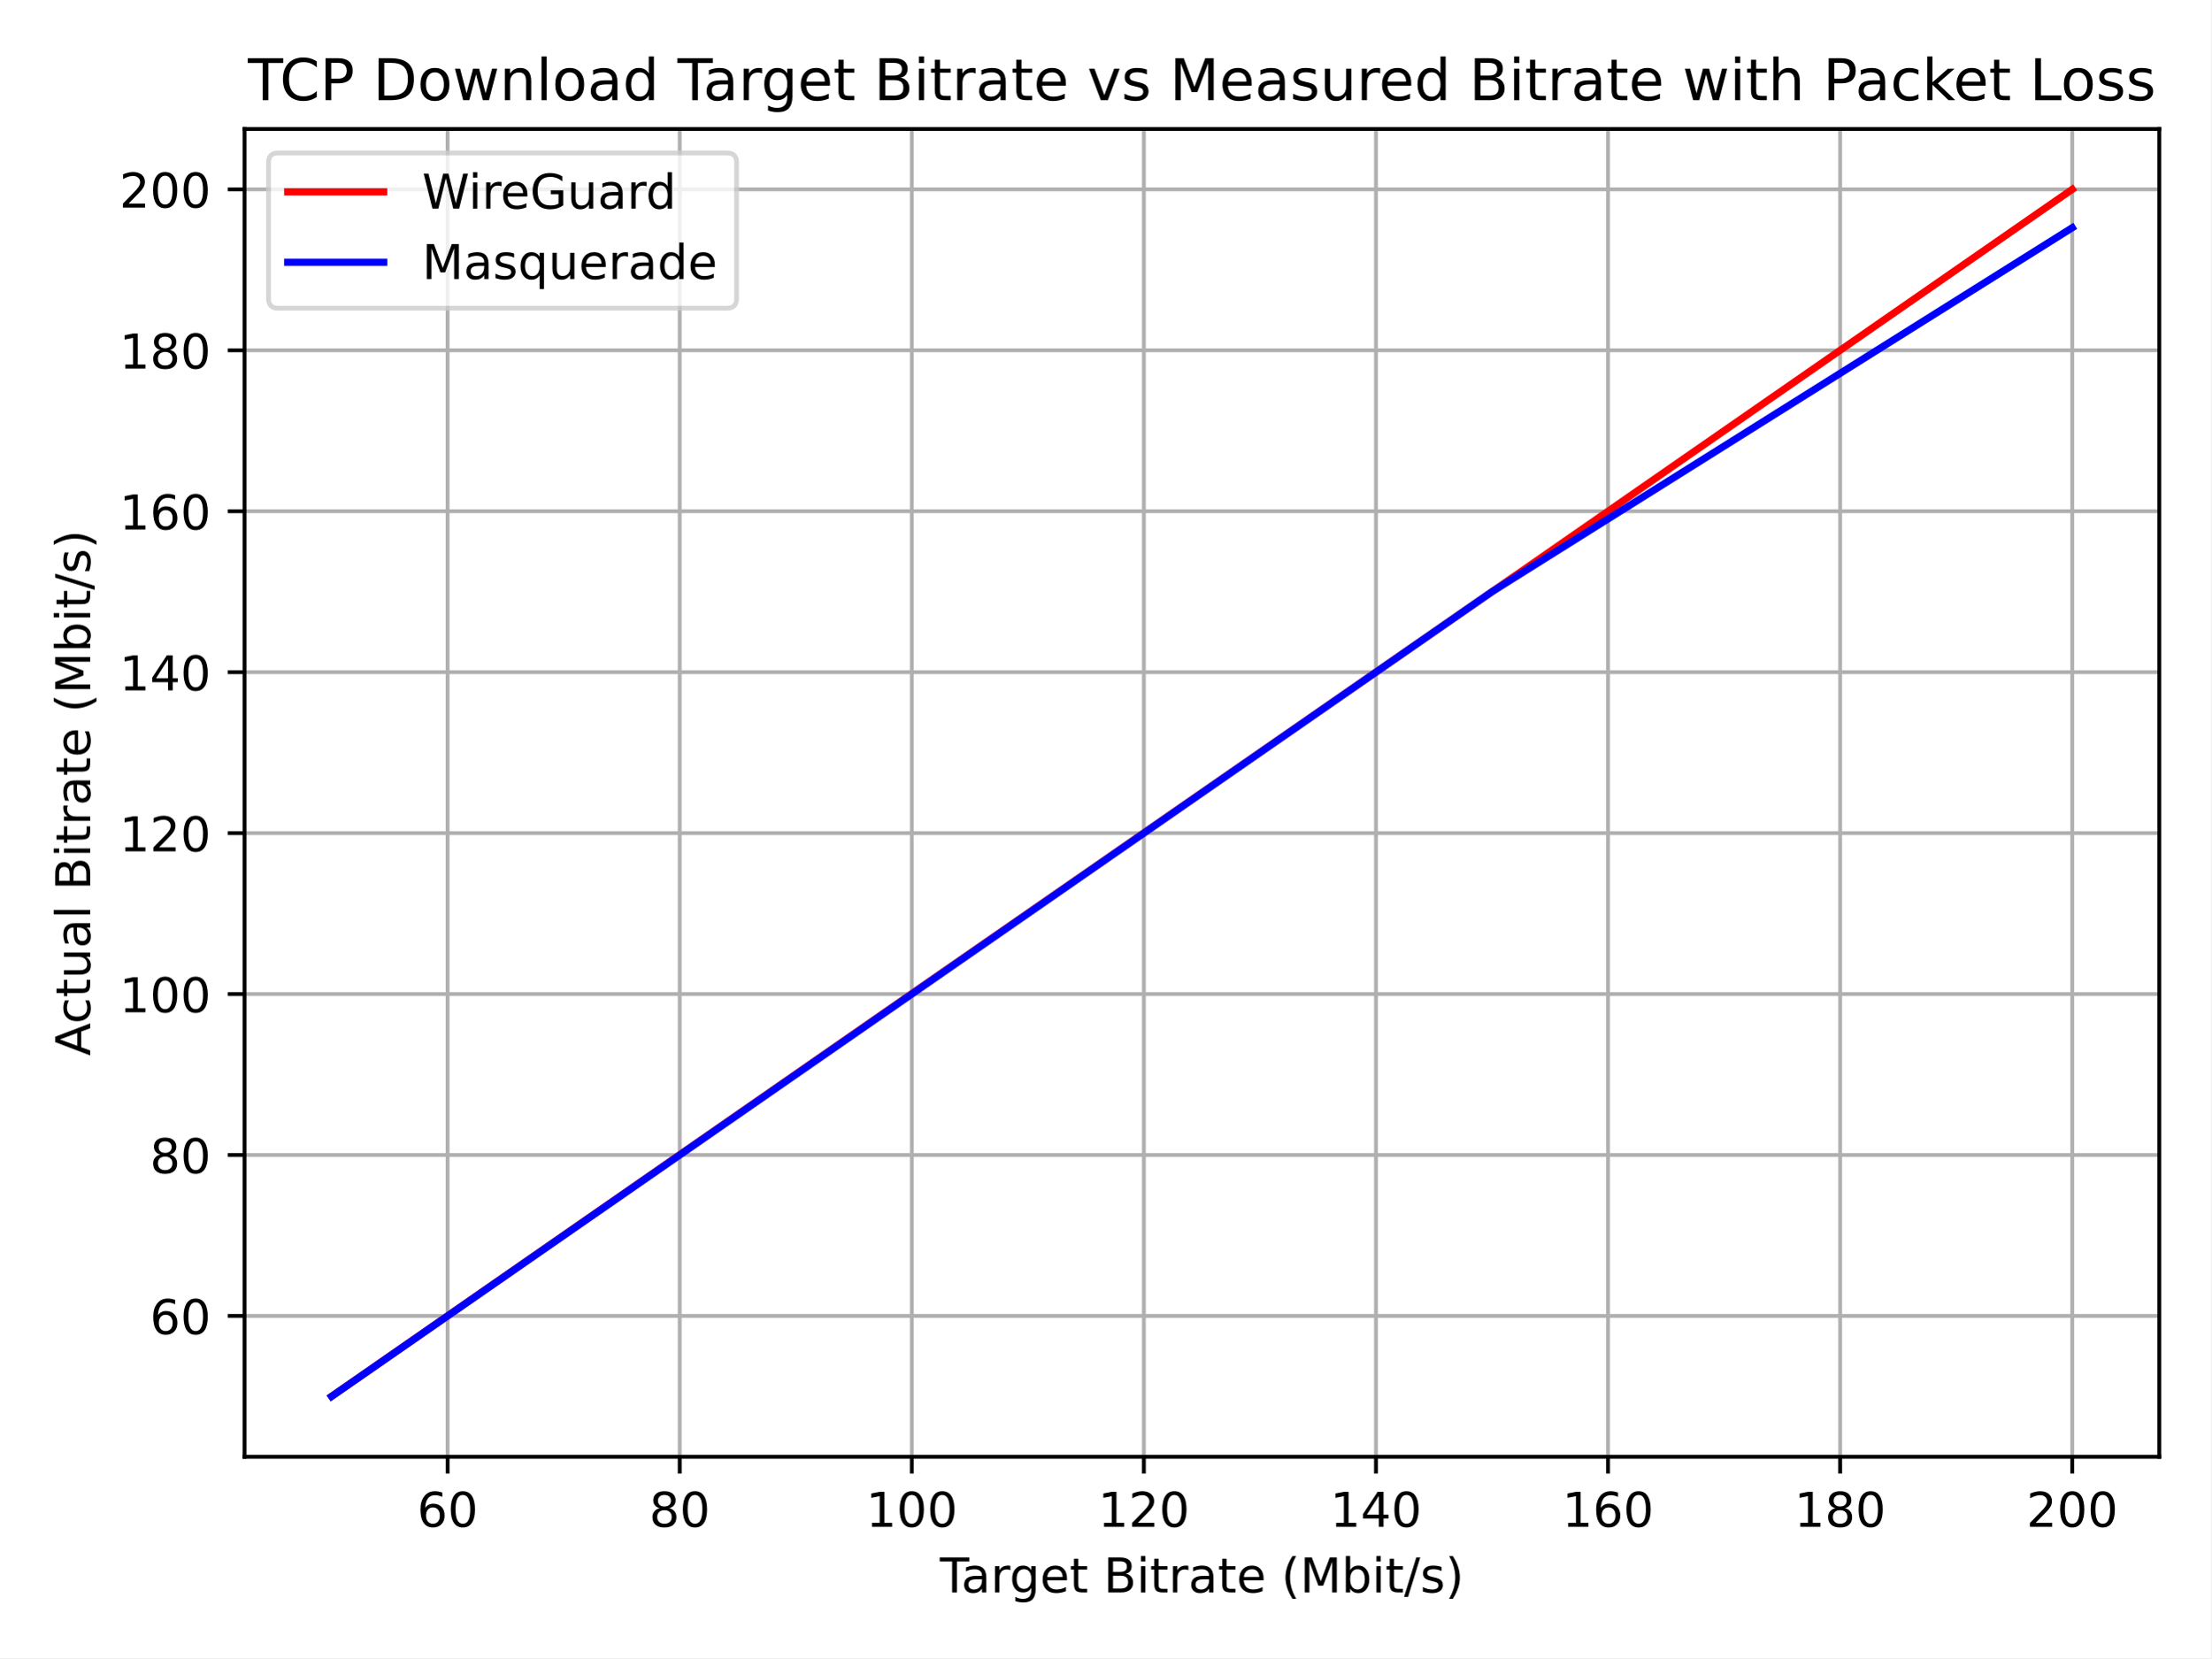
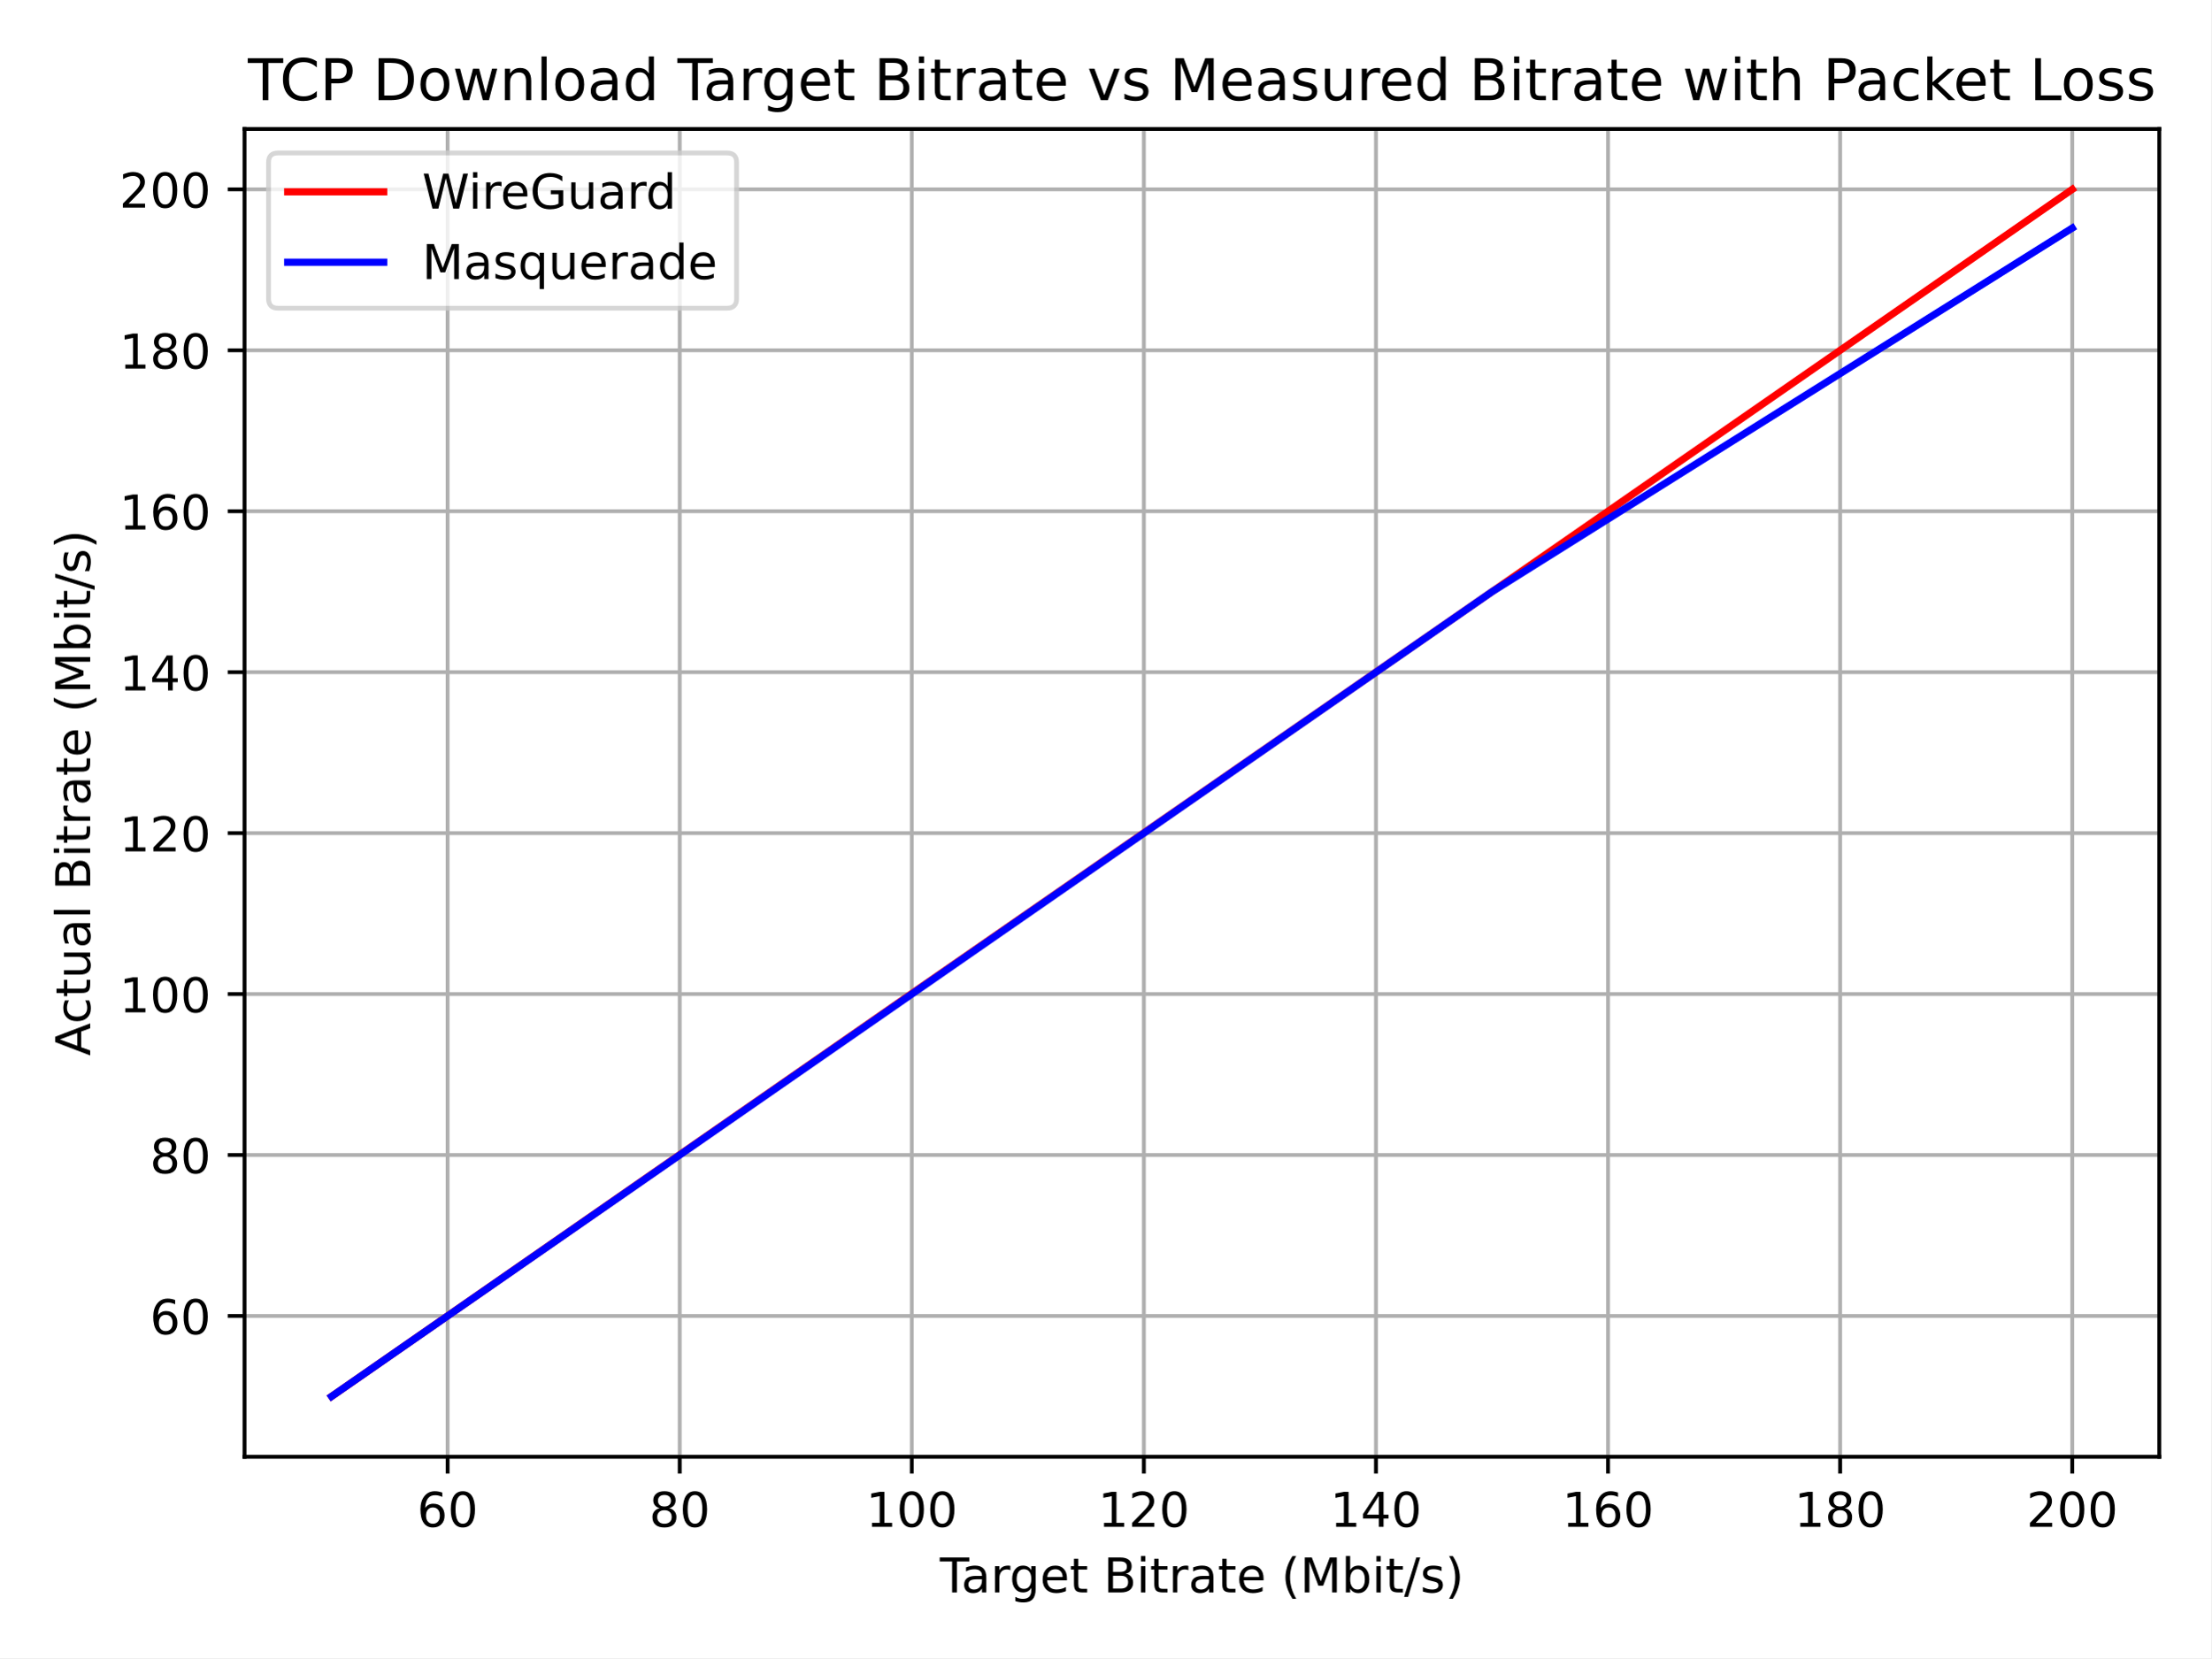
<svg xmlns="http://www.w3.org/2000/svg" xmlns:xlink="http://www.w3.org/1999/xlink" width="460.8pt" height="345.6pt" viewBox="0 0 460.8 345.6" version="1.1">
  <defs>
    <style type="text/css">*{stroke-linejoin: round; stroke-linecap: butt}</style>
  </defs>
  <g id="figure_1">
    <g id="patch_1">
      <path d="M 0 345.6  L 460.8 345.6  L 460.8 0  L 0 0  z " style="fill: #ffffff" />
    </g>
    <g id="axes_1">
      <g id="patch_2">
        <path d="M 50.96 303.64  L 450 303.64  L 450 26.88  L 50.96 26.88  z " style="fill: #ffffff" />
      </g>
      <g id="matplotlib.axis_1">
        <g id="xtick_1">
          <g id="line2d_1">
-             <path d="M 93.282 303.64  L 93.282 26.88  " clip-path="url(#pd58bb2b1e9)" style="fill: none; stroke: #b0b0b0; stroke-width: 0.8; stroke-linecap: square" />
+             <path d="M 93.282 303.64  L 93.282 26.88  " clip-path="url(#p4c75a18410)" style="fill: none; stroke: #b0b0b0; stroke-width: 0.8; stroke-linecap: square" />
          </g>
          <g id="line2d_2">
            <defs>
-               <path id="m27cbe52cb6" d="M 0 0  L 0 3.5  " style="stroke: #000000; stroke-width: 0.8" />
+               <path id="m1ec8de87c3" d="M 0 0  L 0 3.5  " style="stroke: #000000; stroke-width: 0.8" />
            </defs>
            <g>
-               <use xlink:href="#m27cbe52cb6" x="93.282" y="303.64" style="stroke: #000000; stroke-width: 0.8" />
+               <use xlink:href="#m1ec8de87c3" x="93.282" y="303.64" style="stroke: #000000; stroke-width: 0.8" />
            </g>
          </g>
          <g id="text_1">
            <g transform="translate(86.91992 318.2384) scale(0.1 -0.1)">
              <defs>
                <path id="DejaVuSans-36" d="M 2113 2584  Q 1688 2584 1439 2293  Q 1191 2003 1191 1497  Q 1191 994 1439 701  Q 1688 409 2113 409  Q 2538 409 2786 701  Q 3034 994 3034 1497  Q 3034 2003 2786 2293  Q 2538 2584 2113 2584  z M 3366 4563  L 3366 3988  Q 3128 4100 2886 4159  Q 2644 4219 2406 4219  Q 1781 4219 1451 3797  Q 1122 3375 1075 2522  Q 1259 2794 1537 2939  Q 1816 3084 2150 3084  Q 2853 3084 3261 2657  Q 3669 2231 3669 1497  Q 3669 778 3244 343  Q 2819 -91 2113 -91  Q 1303 -91 875 529  Q 447 1150 447 2328  Q 447 3434 972 4092  Q 1497 4750 2381 4750  Q 2619 4750 2861 4703  Q 3103 4656 3366 4563  z " transform="scale(0.015625)" />
                <path id="DejaVuSans-30" d="M 2034 4250  Q 1547 4250 1301 3770  Q 1056 3291 1056 2328  Q 1056 1369 1301 889  Q 1547 409 2034 409  Q 2525 409 2770 889  Q 3016 1369 3016 2328  Q 3016 3291 2770 3770  Q 2525 4250 2034 4250  z M 2034 4750  Q 2819 4750 3233 4129  Q 3647 3509 3647 2328  Q 3647 1150 3233 529  Q 2819 -91 2034 -91  Q 1250 -91 836 529  Q 422 1150 422 2328  Q 422 3509 836 4129  Q 1250 4750 2034 4750  z " transform="scale(0.015625)" />
              </defs>
              <use xlink:href="#DejaVuSans-36" />
              <use xlink:href="#DejaVuSans-30" x="63.623" />
            </g>
          </g>
        </g>
        <g id="xtick_2">
          <g id="line2d_3">
-             <path d="M 141.651 303.64  L 141.651 26.88  " clip-path="url(#pd58bb2b1e9)" style="fill: none; stroke: #b0b0b0; stroke-width: 0.8; stroke-linecap: square" />
+             <path d="M 141.651 303.64  L 141.651 26.88  " clip-path="url(#p4c75a18410)" style="fill: none; stroke: #b0b0b0; stroke-width: 0.8; stroke-linecap: square" />
          </g>
          <g id="line2d_4">
            <g>
-               <use xlink:href="#m27cbe52cb6" x="141.651" y="303.64" style="stroke: #000000; stroke-width: 0.8" />
+               <use xlink:href="#m1ec8de87c3" x="141.651" y="303.64" style="stroke: #000000; stroke-width: 0.8" />
            </g>
          </g>
          <g id="text_2">
            <g transform="translate(135.2884 318.2384) scale(0.1 -0.1)">
              <defs>
                <path id="DejaVuSans-38" d="M 2034 2216  Q 1584 2216 1326 1975  Q 1069 1734 1069 1313  Q 1069 891 1326 650  Q 1584 409 2034 409  Q 2484 409 2743 651  Q 3003 894 3003 1313  Q 3003 1734 2745 1975  Q 2488 2216 2034 2216  z M 1403 2484  Q 997 2584 770 2862  Q 544 3141 544 3541  Q 544 4100 942 4425  Q 1341 4750 2034 4750  Q 2731 4750 3128 4425  Q 3525 4100 3525 3541  Q 3525 3141 3298 2862  Q 3072 2584 2669 2484  Q 3125 2378 3379 2068  Q 3634 1759 3634 1313  Q 3634 634 3220 271  Q 2806 -91 2034 -91  Q 1263 -91 848 271  Q 434 634 434 1313  Q 434 1759 690 2068  Q 947 2378 1403 2484  z M 1172 3481  Q 1172 3119 1398 2916  Q 1625 2713 2034 2713  Q 2441 2713 2670 2916  Q 2900 3119 2900 3481  Q 2900 3844 2670 4047  Q 2441 4250 2034 4250  Q 1625 4250 1398 4047  Q 1172 3844 1172 3481  z " transform="scale(0.015625)" />
              </defs>
              <use xlink:href="#DejaVuSans-38" />
              <use xlink:href="#DejaVuSans-30" x="63.623" />
            </g>
          </g>
        </g>
        <g id="xtick_3">
          <g id="line2d_5">
-             <path d="M 190.019 303.64  L 190.019 26.88  " clip-path="url(#pd58bb2b1e9)" style="fill: none; stroke: #b0b0b0; stroke-width: 0.8; stroke-linecap: square" />
+             <path d="M 190.019 303.64  L 190.019 26.88  " clip-path="url(#p4c75a18410)" style="fill: none; stroke: #b0b0b0; stroke-width: 0.8; stroke-linecap: square" />
          </g>
          <g id="line2d_6">
            <g>
-               <use xlink:href="#m27cbe52cb6" x="190.019" y="303.64" style="stroke: #000000; stroke-width: 0.8" />
+               <use xlink:href="#m1ec8de87c3" x="190.019" y="303.64" style="stroke: #000000; stroke-width: 0.8" />
            </g>
          </g>
          <g id="text_3">
            <g transform="translate(180.4756 318.2384) scale(0.1 -0.1)">
              <defs>
                <path id="DejaVuSans-31" d="M 794 531  L 1825 531  L 1825 4091  L 703 3866  L 703 4441  L 1819 4666  L 2450 4666  L 2450 531  L 3481 531  L 3481 0  L 794 0  L 794 531  z " transform="scale(0.015625)" />
              </defs>
              <use xlink:href="#DejaVuSans-31" />
              <use xlink:href="#DejaVuSans-30" x="63.623" />
              <use xlink:href="#DejaVuSans-30" x="127.246" />
            </g>
          </g>
        </g>
        <g id="xtick_4">
          <g id="line2d_7">
-             <path d="M 238.388 303.64  L 238.388 26.88  " clip-path="url(#pd58bb2b1e9)" style="fill: none; stroke: #b0b0b0; stroke-width: 0.8; stroke-linecap: square" />
+             <path d="M 238.388 303.64  L 238.388 26.88  " clip-path="url(#p4c75a18410)" style="fill: none; stroke: #b0b0b0; stroke-width: 0.8; stroke-linecap: square" />
          </g>
          <g id="line2d_8">
            <g>
-               <use xlink:href="#m27cbe52cb6" x="238.388" y="303.64" style="stroke: #000000; stroke-width: 0.8" />
+               <use xlink:href="#m1ec8de87c3" x="238.388" y="303.64" style="stroke: #000000; stroke-width: 0.8" />
            </g>
          </g>
          <g id="text_4">
            <g transform="translate(228.8441 318.2384) scale(0.1 -0.1)">
              <defs>
                <path id="DejaVuSans-32" d="M 1228 531  L 3431 531  L 3431 0  L 469 0  L 469 531  Q 828 903 1448 1529  Q 2069 2156 2228 2338  Q 2531 2678 2651 2914  Q 2772 3150 2772 3378  Q 2772 3750 2511 3984  Q 2250 4219 1831 4219  Q 1534 4219 1204 4116  Q 875 4013 500 3803  L 500 4441  Q 881 4594 1212 4672  Q 1544 4750 1819 4750  Q 2544 4750 2975 4387  Q 3406 4025 3406 3419  Q 3406 3131 3298 2873  Q 3191 2616 2906 2266  Q 2828 2175 2409 1742  Q 1991 1309 1228 531  z " transform="scale(0.015625)" />
              </defs>
              <use xlink:href="#DejaVuSans-31" />
              <use xlink:href="#DejaVuSans-32" x="63.623" />
              <use xlink:href="#DejaVuSans-30" x="127.246" />
            </g>
          </g>
        </g>
        <g id="xtick_5">
          <g id="line2d_9">
-             <path d="M 286.756 303.64  L 286.756 26.88  " clip-path="url(#pd58bb2b1e9)" style="fill: none; stroke: #b0b0b0; stroke-width: 0.8; stroke-linecap: square" />
+             <path d="M 286.756 303.64  L 286.756 26.88  " clip-path="url(#p4c75a18410)" style="fill: none; stroke: #b0b0b0; stroke-width: 0.8; stroke-linecap: square" />
          </g>
          <g id="line2d_10">
            <g>
-               <use xlink:href="#m27cbe52cb6" x="286.756" y="303.64" style="stroke: #000000; stroke-width: 0.8" />
+               <use xlink:href="#m1ec8de87c3" x="286.756" y="303.64" style="stroke: #000000; stroke-width: 0.8" />
            </g>
          </g>
          <g id="text_5">
            <g transform="translate(277.2126 318.2384) scale(0.1 -0.1)">
              <defs>
                <path id="DejaVuSans-34" d="M 2419 4116  L 825 1625  L 2419 1625  L 2419 4116  z M 2253 4666  L 3047 4666  L 3047 1625  L 3713 1625  L 3713 1100  L 3047 1100  L 3047 0  L 2419 0  L 2419 1100  L 313 1100  L 313 1709  L 2253 4666  z " transform="scale(0.015625)" />
              </defs>
              <use xlink:href="#DejaVuSans-31" />
              <use xlink:href="#DejaVuSans-34" x="63.623" />
              <use xlink:href="#DejaVuSans-30" x="127.246" />
            </g>
          </g>
        </g>
        <g id="xtick_6">
          <g id="line2d_11">
-             <path d="M 335.125 303.64  L 335.125 26.88  " clip-path="url(#pd58bb2b1e9)" style="fill: none; stroke: #b0b0b0; stroke-width: 0.8; stroke-linecap: square" />
+             <path d="M 335.125 303.64  L 335.125 26.88  " clip-path="url(#p4c75a18410)" style="fill: none; stroke: #b0b0b0; stroke-width: 0.8; stroke-linecap: square" />
          </g>
          <g id="line2d_12">
            <g>
-               <use xlink:href="#m27cbe52cb6" x="335.125" y="303.64" style="stroke: #000000; stroke-width: 0.8" />
+               <use xlink:href="#m1ec8de87c3" x="335.125" y="303.64" style="stroke: #000000; stroke-width: 0.8" />
            </g>
          </g>
          <g id="text_6">
            <g transform="translate(325.5811 318.2384) scale(0.1 -0.1)">
              <use xlink:href="#DejaVuSans-31" />
              <use xlink:href="#DejaVuSans-36" x="63.623" />
              <use xlink:href="#DejaVuSans-30" x="127.246" />
            </g>
          </g>
        </g>
        <g id="xtick_7">
          <g id="line2d_13">
-             <path d="M 383.493 303.64  L 383.493 26.88  " clip-path="url(#pd58bb2b1e9)" style="fill: none; stroke: #b0b0b0; stroke-width: 0.8; stroke-linecap: square" />
+             <path d="M 383.493 303.64  L 383.493 26.88  " clip-path="url(#p4c75a18410)" style="fill: none; stroke: #b0b0b0; stroke-width: 0.8; stroke-linecap: square" />
          </g>
          <g id="line2d_14">
            <g>
-               <use xlink:href="#m27cbe52cb6" x="383.493" y="303.64" style="stroke: #000000; stroke-width: 0.8" />
+               <use xlink:href="#m1ec8de87c3" x="383.493" y="303.64" style="stroke: #000000; stroke-width: 0.8" />
            </g>
          </g>
          <g id="text_7">
            <g transform="translate(373.9496 318.2384) scale(0.1 -0.1)">
              <use xlink:href="#DejaVuSans-31" />
              <use xlink:href="#DejaVuSans-38" x="63.623" />
              <use xlink:href="#DejaVuSans-30" x="127.246" />
            </g>
          </g>
        </g>
        <g id="xtick_8">
          <g id="line2d_15">
-             <path d="M 431.862 303.64  L 431.862 26.88  " clip-path="url(#pd58bb2b1e9)" style="fill: none; stroke: #b0b0b0; stroke-width: 0.8; stroke-linecap: square" />
+             <path d="M 431.862 303.64  L 431.862 26.88  " clip-path="url(#p4c75a18410)" style="fill: none; stroke: #b0b0b0; stroke-width: 0.8; stroke-linecap: square" />
          </g>
          <g id="line2d_16">
            <g>
-               <use xlink:href="#m27cbe52cb6" x="431.862" y="303.64" style="stroke: #000000; stroke-width: 0.8" />
+               <use xlink:href="#m1ec8de87c3" x="431.862" y="303.64" style="stroke: #000000; stroke-width: 0.8" />
            </g>
          </g>
          <g id="text_8">
            <g transform="translate(422.3181 318.2384) scale(0.1 -0.1)">
              <use xlink:href="#DejaVuSans-32" />
              <use xlink:href="#DejaVuSans-30" x="63.623" />
              <use xlink:href="#DejaVuSans-30" x="127.246" />
            </g>
          </g>
        </g>
        <g id="text_9">
          <g transform="translate(195.8659 331.9166) scale(0.1 -0.1)">
            <defs>
              <path id="DejaVuSans-54" d="M -19 4666  L 3928 4666  L 3928 4134  L 2272 4134  L 2272 0  L 1638 0  L 1638 4134  L -19 4134  L -19 4666  z " transform="scale(0.015625)" />
              <path id="DejaVuSans-61" d="M 2194 1759  Q 1497 1759 1228 1600  Q 959 1441 959 1056  Q 959 750 1161 570  Q 1363 391 1709 391  Q 2188 391 2477 730  Q 2766 1069 2766 1631  L 2766 1759  L 2194 1759  z M 3341 1997  L 3341 0  L 2766 0  L 2766 531  Q 2569 213 2275 61  Q 1981 -91 1556 -91  Q 1019 -91 701 211  Q 384 513 384 1019  Q 384 1609 779 1909  Q 1175 2209 1959 2209  L 2766 2209  L 2766 2266  Q 2766 2663 2505 2880  Q 2244 3097 1772 3097  Q 1472 3097 1187 3025  Q 903 2953 641 2809  L 641 3341  Q 956 3463 1253 3523  Q 1550 3584 1831 3584  Q 2591 3584 2966 3190  Q 3341 2797 3341 1997  z " transform="scale(0.015625)" />
              <path id="DejaVuSans-72" d="M 2631 2963  Q 2534 3019 2420 3045  Q 2306 3072 2169 3072  Q 1681 3072 1420 2755  Q 1159 2438 1159 1844  L 1159 0  L 581 0  L 581 3500  L 1159 3500  L 1159 2956  Q 1341 3275 1631 3429  Q 1922 3584 2338 3584  Q 2397 3584 2469 3576  Q 2541 3569 2628 3553  L 2631 2963  z " transform="scale(0.015625)" />
              <path id="DejaVuSans-67" d="M 2906 1791  Q 2906 2416 2648 2759  Q 2391 3103 1925 3103  Q 1463 3103 1205 2759  Q 947 2416 947 1791  Q 947 1169 1205 825  Q 1463 481 1925 481  Q 2391 481 2648 825  Q 2906 1169 2906 1791  z M 3481 434  Q 3481 -459 3084 -895  Q 2688 -1331 1869 -1331  Q 1566 -1331 1297 -1286  Q 1028 -1241 775 -1147  L 775 -588  Q 1028 -725 1275 -790  Q 1522 -856 1778 -856  Q 2344 -856 2625 -561  Q 2906 -266 2906 331  L 2906 616  Q 2728 306 2450 153  Q 2172 0 1784 0  Q 1141 0 747 490  Q 353 981 353 1791  Q 353 2603 747 3093  Q 1141 3584 1784 3584  Q 2172 3584 2450 3431  Q 2728 3278 2906 2969  L 2906 3500  L 3481 3500  L 3481 434  z " transform="scale(0.015625)" />
              <path id="DejaVuSans-65" d="M 3597 1894  L 3597 1613  L 953 1613  Q 991 1019 1311 708  Q 1631 397 2203 397  Q 2534 397 2845 478  Q 3156 559 3463 722  L 3463 178  Q 3153 47 2828 -22  Q 2503 -91 2169 -91  Q 1331 -91 842 396  Q 353 884 353 1716  Q 353 2575 817 3079  Q 1281 3584 2069 3584  Q 2775 3584 3186 3129  Q 3597 2675 3597 1894  z M 3022 2063  Q 3016 2534 2758 2815  Q 2500 3097 2075 3097  Q 1594 3097 1305 2825  Q 1016 2553 972 2059  L 3022 2063  z " transform="scale(0.015625)" />
              <path id="DejaVuSans-74" d="M 1172 4494  L 1172 3500  L 2356 3500  L 2356 3053  L 1172 3053  L 1172 1153  Q 1172 725 1289 603  Q 1406 481 1766 481  L 2356 481  L 2356 0  L 1766 0  Q 1100 0 847 248  Q 594 497 594 1153  L 594 3053  L 172 3053  L 172 3500  L 594 3500  L 594 4494  L 1172 4494  z " transform="scale(0.015625)" />
              <path id="DejaVuSans-20" transform="scale(0.015625)" />
              <path id="DejaVuSans-42" d="M 1259 2228  L 1259 519  L 2272 519  Q 2781 519 3026 730  Q 3272 941 3272 1375  Q 3272 1813 3026 2020  Q 2781 2228 2272 2228  L 1259 2228  z M 1259 4147  L 1259 2741  L 2194 2741  Q 2656 2741 2882 2914  Q 3109 3088 3109 3444  Q 3109 3797 2882 3972  Q 2656 4147 2194 4147  L 1259 4147  z M 628 4666  L 2241 4666  Q 2963 4666 3353 4366  Q 3744 4066 3744 3513  Q 3744 3084 3544 2831  Q 3344 2578 2956 2516  Q 3422 2416 3680 2098  Q 3938 1781 3938 1306  Q 3938 681 3513 340  Q 3088 0 2303 0  L 628 0  L 628 4666  z " transform="scale(0.015625)" />
              <path id="DejaVuSans-69" d="M 603 3500  L 1178 3500  L 1178 0  L 603 0  L 603 3500  z M 603 4863  L 1178 4863  L 1178 4134  L 603 4134  L 603 4863  z " transform="scale(0.015625)" />
              <path id="DejaVuSans-28" d="M 1984 4856  Q 1566 4138 1362 3434  Q 1159 2731 1159 2009  Q 1159 1288 1364 580  Q 1569 -128 1984 -844  L 1484 -844  Q 1016 -109 783 600  Q 550 1309 550 2009  Q 550 2706 781 3412  Q 1013 4119 1484 4856  L 1984 4856  z " transform="scale(0.015625)" />
              <path id="DejaVuSans-4d" d="M 628 4666  L 1569 4666  L 2759 1491  L 3956 4666  L 4897 4666  L 4897 0  L 4281 0  L 4281 4097  L 3078 897  L 2444 897  L 1241 4097  L 1241 0  L 628 0  L 628 4666  z " transform="scale(0.015625)" />
              <path id="DejaVuSans-62" d="M 3116 1747  Q 3116 2381 2855 2742  Q 2594 3103 2138 3103  Q 1681 3103 1420 2742  Q 1159 2381 1159 1747  Q 1159 1113 1420 752  Q 1681 391 2138 391  Q 2594 391 2855 752  Q 3116 1113 3116 1747  z M 1159 2969  Q 1341 3281 1617 3432  Q 1894 3584 2278 3584  Q 2916 3584 3314 3078  Q 3713 2572 3713 1747  Q 3713 922 3314 415  Q 2916 -91 2278 -91  Q 1894 -91 1617 61  Q 1341 213 1159 525  L 1159 0  L 581 0  L 581 4863  L 1159 4863  L 1159 2969  z " transform="scale(0.015625)" />
              <path id="DejaVuSans-2f" d="M 1625 4666  L 2156 4666  L 531 -594  L 0 -594  L 1625 4666  z " transform="scale(0.015625)" />
              <path id="DejaVuSans-73" d="M 2834 3397  L 2834 2853  Q 2591 2978 2328 3040  Q 2066 3103 1784 3103  Q 1356 3103 1142 2972  Q 928 2841 928 2578  Q 928 2378 1081 2264  Q 1234 2150 1697 2047  L 1894 2003  Q 2506 1872 2764 1633  Q 3022 1394 3022 966  Q 3022 478 2636 193  Q 2250 -91 1575 -91  Q 1294 -91 989 -36  Q 684 19 347 128  L 347 722  Q 666 556 975 473  Q 1284 391 1588 391  Q 1994 391 2212 530  Q 2431 669 2431 922  Q 2431 1156 2273 1281  Q 2116 1406 1581 1522  L 1381 1569  Q 847 1681 609 1914  Q 372 2147 372 2553  Q 372 3047 722 3315  Q 1072 3584 1716 3584  Q 2034 3584 2315 3537  Q 2597 3491 2834 3397  z " transform="scale(0.015625)" />
              <path id="DejaVuSans-29" d="M 513 4856  L 1013 4856  Q 1481 4119 1714 3412  Q 1947 2706 1947 2009  Q 1947 1309 1714 600  Q 1481 -109 1013 -844  L 513 -844  Q 928 -128 1133 580  Q 1338 1288 1338 2009  Q 1338 2731 1133 3434  Q 928 4138 513 4856  z " transform="scale(0.015625)" />
            </defs>
            <use xlink:href="#DejaVuSans-54" />
            <use xlink:href="#DejaVuSans-61" x="44.584" />
            <use xlink:href="#DejaVuSans-72" x="105.863" />
            <use xlink:href="#DejaVuSans-67" x="145.227" />
            <use xlink:href="#DejaVuSans-65" x="208.703" />
            <use xlink:href="#DejaVuSans-74" x="270.227" />
            <use xlink:href="#DejaVuSans-20" x="309.436" />
            <use xlink:href="#DejaVuSans-42" x="341.223" />
            <use xlink:href="#DejaVuSans-69" x="409.826" />
            <use xlink:href="#DejaVuSans-74" x="437.609" />
            <use xlink:href="#DejaVuSans-72" x="476.818" />
            <use xlink:href="#DejaVuSans-61" x="517.932" />
            <use xlink:href="#DejaVuSans-74" x="579.211" />
            <use xlink:href="#DejaVuSans-65" x="618.42" />
            <use xlink:href="#DejaVuSans-20" x="679.943" />
            <use xlink:href="#DejaVuSans-28" x="711.73" />
            <use xlink:href="#DejaVuSans-4d" x="750.744" />
            <use xlink:href="#DejaVuSans-62" x="837.023" />
            <use xlink:href="#DejaVuSans-69" x="900.5" />
            <use xlink:href="#DejaVuSans-74" x="928.283" />
            <use xlink:href="#DejaVuSans-2f" x="967.492" />
            <use xlink:href="#DejaVuSans-73" x="1001.184" />
            <use xlink:href="#DejaVuSans-29" x="1053.283" />
          </g>
        </g>
      </g>
      <g id="matplotlib.axis_2">
        <g id="ytick_1">
          <g id="line2d_17">
-             <path d="M 50.96 274.281  L 450 274.281  " clip-path="url(#pd58bb2b1e9)" style="fill: none; stroke: #b0b0b0; stroke-width: 0.8; stroke-linecap: square" />
+             <path d="M 50.96 274.29  L 450 274.29  " clip-path="url(#p4c75a18410)" style="fill: none; stroke: #b0b0b0; stroke-width: 0.8; stroke-linecap: square" />
          </g>
          <g id="line2d_18">
            <defs>
-               <path id="mcc53061132" d="M 0 0  L -3.5 0  " style="stroke: #000000; stroke-width: 0.8" />
+               <path id="m3d1837854b" d="M 0 0  L -3.5 0  " style="stroke: #000000; stroke-width: 0.8" />
            </defs>
            <g>
-               <use xlink:href="#mcc53061132" x="50.96" y="274.281" style="stroke: #000000; stroke-width: 0.8" />
+               <use xlink:href="#m3d1837854b" x="50.96" y="274.29" style="stroke: #000000; stroke-width: 0.8" />
            </g>
          </g>
          <g id="text_10">
-             <g transform="translate(31.235 278.08) scale(0.1 -0.1)">
+             <g transform="translate(31.235 278.0894) scale(0.1 -0.1)">
              <use xlink:href="#DejaVuSans-36" />
              <use xlink:href="#DejaVuSans-30" x="63.623" />
            </g>
          </g>
        </g>
        <g id="ytick_2">
          <g id="line2d_19">
-             <path d="M 50.96 240.736  L 450 240.736  " clip-path="url(#pd58bb2b1e9)" style="fill: none; stroke: #b0b0b0; stroke-width: 0.8; stroke-linecap: square" />
+             <path d="M 50.96 240.744  L 450 240.744  " clip-path="url(#p4c75a18410)" style="fill: none; stroke: #b0b0b0; stroke-width: 0.8; stroke-linecap: square" />
          </g>
          <g id="line2d_20">
            <g>
-               <use xlink:href="#mcc53061132" x="50.96" y="240.736" style="stroke: #000000; stroke-width: 0.8" />
+               <use xlink:href="#m3d1837854b" x="50.96" y="240.744" style="stroke: #000000; stroke-width: 0.8" />
            </g>
          </g>
          <g id="text_11">
-             <g transform="translate(31.235 244.5347) scale(0.1 -0.1)">
+             <g transform="translate(31.235 244.5433) scale(0.1 -0.1)">
              <use xlink:href="#DejaVuSans-38" />
              <use xlink:href="#DejaVuSans-30" x="63.623" />
            </g>
          </g>
        </g>
        <g id="ytick_3">
          <g id="line2d_21">
-             <path d="M 50.96 207.19  L 450 207.19  " clip-path="url(#pd58bb2b1e9)" style="fill: none; stroke: #b0b0b0; stroke-width: 0.8; stroke-linecap: square" />
+             <path d="M 50.96 207.198  L 450 207.198  " clip-path="url(#p4c75a18410)" style="fill: none; stroke: #b0b0b0; stroke-width: 0.8; stroke-linecap: square" />
          </g>
          <g id="line2d_22">
            <g>
-               <use xlink:href="#mcc53061132" x="50.96" y="207.19" style="stroke: #000000; stroke-width: 0.8" />
+               <use xlink:href="#m3d1837854b" x="50.96" y="207.198" style="stroke: #000000; stroke-width: 0.8" />
            </g>
          </g>
          <g id="text_12">
-             <g transform="translate(24.8725 210.9894) scale(0.1 -0.1)">
+             <g transform="translate(24.8725 210.9972) scale(0.1 -0.1)">
              <use xlink:href="#DejaVuSans-31" />
              <use xlink:href="#DejaVuSans-30" x="63.623" />
              <use xlink:href="#DejaVuSans-30" x="127.246" />
            </g>
          </g>
        </g>
        <g id="ytick_4">
          <g id="line2d_23">
-             <path d="M 50.96 173.645  L 450 173.645  " clip-path="url(#pd58bb2b1e9)" style="fill: none; stroke: #b0b0b0; stroke-width: 0.8; stroke-linecap: square" />
+             <path d="M 50.96 173.652  L 450 173.652  " clip-path="url(#p4c75a18410)" style="fill: none; stroke: #b0b0b0; stroke-width: 0.8; stroke-linecap: square" />
          </g>
          <g id="line2d_24">
            <g>
-               <use xlink:href="#mcc53061132" x="50.96" y="173.645" style="stroke: #000000; stroke-width: 0.8" />
+               <use xlink:href="#m3d1837854b" x="50.96" y="173.652" style="stroke: #000000; stroke-width: 0.8" />
            </g>
          </g>
          <g id="text_13">
-             <g transform="translate(24.8725 177.4441) scale(0.1 -0.1)">
+             <g transform="translate(24.8725 177.4511) scale(0.1 -0.1)">
              <use xlink:href="#DejaVuSans-31" />
              <use xlink:href="#DejaVuSans-32" x="63.623" />
              <use xlink:href="#DejaVuSans-30" x="127.246" />
            </g>
          </g>
        </g>
        <g id="ytick_5">
          <g id="line2d_25">
-             <path d="M 50.96 140.1  L 450 140.1  " clip-path="url(#pd58bb2b1e9)" style="fill: none; stroke: #b0b0b0; stroke-width: 0.8; stroke-linecap: square" />
+             <path d="M 50.96 140.106  L 450 140.106  " clip-path="url(#p4c75a18410)" style="fill: none; stroke: #b0b0b0; stroke-width: 0.8; stroke-linecap: square" />
          </g>
          <g id="line2d_26">
            <g>
-               <use xlink:href="#mcc53061132" x="50.96" y="140.1" style="stroke: #000000; stroke-width: 0.8" />
+               <use xlink:href="#m3d1837854b" x="50.96" y="140.106" style="stroke: #000000; stroke-width: 0.8" />
            </g>
          </g>
          <g id="text_14">
-             <g transform="translate(24.8725 143.8988) scale(0.1 -0.1)">
+             <g transform="translate(24.8725 143.905) scale(0.1 -0.1)">
              <use xlink:href="#DejaVuSans-31" />
              <use xlink:href="#DejaVuSans-34" x="63.623" />
              <use xlink:href="#DejaVuSans-30" x="127.246" />
            </g>
          </g>
        </g>
        <g id="ytick_6">
          <g id="line2d_27">
-             <path d="M 50.96 106.554  L 450 106.554  " clip-path="url(#pd58bb2b1e9)" style="fill: none; stroke: #b0b0b0; stroke-width: 0.8; stroke-linecap: square" />
+             <path d="M 50.96 106.56  L 450 106.56  " clip-path="url(#p4c75a18410)" style="fill: none; stroke: #b0b0b0; stroke-width: 0.8; stroke-linecap: square" />
          </g>
          <g id="line2d_28">
            <g>
-               <use xlink:href="#mcc53061132" x="50.96" y="106.554" style="stroke: #000000; stroke-width: 0.8" />
+               <use xlink:href="#m3d1837854b" x="50.96" y="106.56" style="stroke: #000000; stroke-width: 0.8" />
            </g>
          </g>
          <g id="text_15">
-             <g transform="translate(24.8725 110.3535) scale(0.1 -0.1)">
+             <g transform="translate(24.8725 110.3589) scale(0.1 -0.1)">
              <use xlink:href="#DejaVuSans-31" />
              <use xlink:href="#DejaVuSans-36" x="63.623" />
              <use xlink:href="#DejaVuSans-30" x="127.246" />
            </g>
          </g>
        </g>
        <g id="ytick_7">
          <g id="line2d_29">
-             <path d="M 50.96 73.009  L 450 73.009  " clip-path="url(#pd58bb2b1e9)" style="fill: none; stroke: #b0b0b0; stroke-width: 0.8; stroke-linecap: square" />
+             <path d="M 50.96 73.014  L 450 73.014  " clip-path="url(#p4c75a18410)" style="fill: none; stroke: #b0b0b0; stroke-width: 0.8; stroke-linecap: square" />
          </g>
          <g id="line2d_30">
            <g>
-               <use xlink:href="#mcc53061132" x="50.96" y="73.009" style="stroke: #000000; stroke-width: 0.8" />
+               <use xlink:href="#m3d1837854b" x="50.96" y="73.014" style="stroke: #000000; stroke-width: 0.8" />
            </g>
          </g>
          <g id="text_16">
-             <g transform="translate(24.8725 76.80817) scale(0.1 -0.1)">
+             <g transform="translate(24.8725 76.81273) scale(0.1 -0.1)">
              <use xlink:href="#DejaVuSans-31" />
              <use xlink:href="#DejaVuSans-38" x="63.623" />
              <use xlink:href="#DejaVuSans-30" x="127.246" />
            </g>
          </g>
        </g>
        <g id="ytick_8">
          <g id="line2d_31">
-             <path d="M 50.96 39.464  L 450 39.464  " clip-path="url(#pd58bb2b1e9)" style="fill: none; stroke: #b0b0b0; stroke-width: 0.8; stroke-linecap: square" />
+             <path d="M 50.96 39.467  L 450 39.467  " clip-path="url(#p4c75a18410)" style="fill: none; stroke: #b0b0b0; stroke-width: 0.8; stroke-linecap: square" />
          </g>
          <g id="line2d_32">
            <g>
-               <use xlink:href="#mcc53061132" x="50.96" y="39.464" style="stroke: #000000; stroke-width: 0.8" />
+               <use xlink:href="#m3d1837854b" x="50.96" y="39.467" style="stroke: #000000; stroke-width: 0.8" />
            </g>
          </g>
          <g id="text_17">
-             <g transform="translate(24.8725 43.26286) scale(0.1 -0.1)">
+             <g transform="translate(24.8725 43.26662) scale(0.1 -0.1)">
              <use xlink:href="#DejaVuSans-32" />
              <use xlink:href="#DejaVuSans-30" x="63.623" />
              <use xlink:href="#DejaVuSans-30" x="127.246" />
            </g>
          </g>
        </g>
        <g id="text_18">
          <g transform="translate(18.79281 220.0662) rotate(-90) scale(0.1 -0.1)">
            <defs>
              <path id="DejaVuSans-41" d="M 2188 4044  L 1331 1722  L 3047 1722  L 2188 4044  z M 1831 4666  L 2547 4666  L 4325 0  L 3669 0  L 3244 1197  L 1141 1197  L 716 0  L 50 0  L 1831 4666  z " transform="scale(0.015625)" />
              <path id="DejaVuSans-63" d="M 3122 3366  L 3122 2828  Q 2878 2963 2633 3030  Q 2388 3097 2138 3097  Q 1578 3097 1268 2742  Q 959 2388 959 1747  Q 959 1106 1268 751  Q 1578 397 2138 397  Q 2388 397 2633 464  Q 2878 531 3122 666  L 3122 134  Q 2881 22 2623 -34  Q 2366 -91 2075 -91  Q 1284 -91 818 406  Q 353 903 353 1747  Q 353 2603 823 3093  Q 1294 3584 2113 3584  Q 2378 3584 2631 3529  Q 2884 3475 3122 3366  z " transform="scale(0.015625)" />
              <path id="DejaVuSans-75" d="M 544 1381  L 544 3500  L 1119 3500  L 1119 1403  Q 1119 906 1312 657  Q 1506 409 1894 409  Q 2359 409 2629 706  Q 2900 1003 2900 1516  L 2900 3500  L 3475 3500  L 3475 0  L 2900 0  L 2900 538  Q 2691 219 2414 64  Q 2138 -91 1772 -91  Q 1169 -91 856 284  Q 544 659 544 1381  z M 1991 3584  L 1991 3584  z " transform="scale(0.015625)" />
              <path id="DejaVuSans-6c" d="M 603 4863  L 1178 4863  L 1178 0  L 603 0  L 603 4863  z " transform="scale(0.015625)" />
            </defs>
            <use xlink:href="#DejaVuSans-41" />
            <use xlink:href="#DejaVuSans-63" x="66.658" />
            <use xlink:href="#DejaVuSans-74" x="121.639" />
            <use xlink:href="#DejaVuSans-75" x="160.848" />
            <use xlink:href="#DejaVuSans-61" x="224.227" />
            <use xlink:href="#DejaVuSans-6c" x="285.506" />
            <use xlink:href="#DejaVuSans-20" x="313.289" />
            <use xlink:href="#DejaVuSans-42" x="345.076" />
            <use xlink:href="#DejaVuSans-69" x="413.68" />
            <use xlink:href="#DejaVuSans-74" x="441.463" />
            <use xlink:href="#DejaVuSans-72" x="480.672" />
            <use xlink:href="#DejaVuSans-61" x="521.785" />
            <use xlink:href="#DejaVuSans-74" x="583.064" />
            <use xlink:href="#DejaVuSans-65" x="622.273" />
            <use xlink:href="#DejaVuSans-20" x="683.797" />
            <use xlink:href="#DejaVuSans-28" x="715.584" />
            <use xlink:href="#DejaVuSans-4d" x="754.598" />
            <use xlink:href="#DejaVuSans-62" x="840.877" />
            <use xlink:href="#DejaVuSans-69" x="904.354" />
            <use xlink:href="#DejaVuSans-74" x="932.137" />
            <use xlink:href="#DejaVuSans-2f" x="971.346" />
            <use xlink:href="#DejaVuSans-73" x="1005.037" />
            <use xlink:href="#DejaVuSans-29" x="1057.137" />
          </g>
        </g>
      </g>
      <g id="line2d_33">
-         <path d="M 69.098 291.049  L 190.019 207.1  L 310.941 123.321  L 431.862 39.46  " clip-path="url(#pd58bb2b1e9)" style="fill: none; stroke: #ff0000; stroke-width: 1.5; stroke-linecap: square" />
+         <path d="M 69.098 291.06  L 190.019 207.076  L 310.941 123.322  L 431.862 39.46  " clip-path="url(#p4c75a18410)" style="fill: none; stroke: #ff0000; stroke-width: 1.5; stroke-linecap: square" />
      </g>
      <g id="line2d_34">
-         <path d="M 69.098 291.06  L 190.019 207.192  L 310.941 123.324  L 431.862 47.461  " clip-path="url(#pd58bb2b1e9)" style="fill: none; stroke: #0000ff; stroke-width: 1.5; stroke-linecap: square" />
+         <path d="M 69.098 291.06  L 190.019 207.201  L 310.941 123.337  L 431.862 47.534  " clip-path="url(#p4c75a18410)" style="fill: none; stroke: #0000ff; stroke-width: 1.5; stroke-linecap: square" />
      </g>
      <g id="patch_3">
        <path d="M 50.96 303.64  L 50.96 26.88  " style="fill: none; stroke: #000000; stroke-width: 0.8; stroke-linejoin: miter; stroke-linecap: square" />
      </g>
      <g id="patch_4">
        <path d="M 450 303.64  L 450 26.88  " style="fill: none; stroke: #000000; stroke-width: 0.8; stroke-linejoin: miter; stroke-linecap: square" />
      </g>
      <g id="patch_5">
        <path d="M 50.96 303.64  L 450 303.64  " style="fill: none; stroke: #000000; stroke-width: 0.8; stroke-linejoin: miter; stroke-linecap: square" />
      </g>
      <g id="patch_6">
        <path d="M 50.96 26.88  L 450 26.88  " style="fill: none; stroke: #000000; stroke-width: 0.8; stroke-linejoin: miter; stroke-linecap: square" />
      </g>
      <g id="text_19">
        <g transform="translate(51.66437 20.88) scale(0.12 -0.12)">
          <defs>
            <path id="DejaVuSans-43" d="M 4122 4306  L 4122 3641  Q 3803 3938 3442 4084  Q 3081 4231 2675 4231  Q 1875 4231 1450 3742  Q 1025 3253 1025 2328  Q 1025 1406 1450 917  Q 1875 428 2675 428  Q 3081 428 3442 575  Q 3803 722 4122 1019  L 4122 359  Q 3791 134 3420 21  Q 3050 -91 2638 -91  Q 1578 -91 968 557  Q 359 1206 359 2328  Q 359 3453 968 4101  Q 1578 4750 2638 4750  Q 3056 4750 3426 4639  Q 3797 4528 4122 4306  z " transform="scale(0.015625)" />
            <path id="DejaVuSans-50" d="M 1259 4147  L 1259 2394  L 2053 2394  Q 2494 2394 2734 2622  Q 2975 2850 2975 3272  Q 2975 3691 2734 3919  Q 2494 4147 2053 4147  L 1259 4147  z M 628 4666  L 2053 4666  Q 2838 4666 3239 4311  Q 3641 3956 3641 3272  Q 3641 2581 3239 2228  Q 2838 1875 2053 1875  L 1259 1875  L 1259 0  L 628 0  L 628 4666  z " transform="scale(0.015625)" />
            <path id="DejaVuSans-44" d="M 1259 4147  L 1259 519  L 2022 519  Q 2988 519 3436 956  Q 3884 1394 3884 2338  Q 3884 3275 3436 3711  Q 2988 4147 2022 4147  L 1259 4147  z M 628 4666  L 1925 4666  Q 3281 4666 3915 4102  Q 4550 3538 4550 2338  Q 4550 1131 3912 565  Q 3275 0 1925 0  L 628 0  L 628 4666  z " transform="scale(0.015625)" />
            <path id="DejaVuSans-6f" d="M 1959 3097  Q 1497 3097 1228 2736  Q 959 2375 959 1747  Q 959 1119 1226 758  Q 1494 397 1959 397  Q 2419 397 2687 759  Q 2956 1122 2956 1747  Q 2956 2369 2687 2733  Q 2419 3097 1959 3097  z M 1959 3584  Q 2709 3584 3137 3096  Q 3566 2609 3566 1747  Q 3566 888 3137 398  Q 2709 -91 1959 -91  Q 1206 -91 779 398  Q 353 888 353 1747  Q 353 2609 779 3096  Q 1206 3584 1959 3584  z " transform="scale(0.015625)" />
            <path id="DejaVuSans-77" d="M 269 3500  L 844 3500  L 1563 769  L 2278 3500  L 2956 3500  L 3675 769  L 4391 3500  L 4966 3500  L 4050 0  L 3372 0  L 2619 2869  L 1863 0  L 1184 0  L 269 3500  z " transform="scale(0.015625)" />
            <path id="DejaVuSans-6e" d="M 3513 2113  L 3513 0  L 2938 0  L 2938 2094  Q 2938 2591 2744 2837  Q 2550 3084 2163 3084  Q 1697 3084 1428 2787  Q 1159 2491 1159 1978  L 1159 0  L 581 0  L 581 3500  L 1159 3500  L 1159 2956  Q 1366 3272 1645 3428  Q 1925 3584 2291 3584  Q 2894 3584 3203 3211  Q 3513 2838 3513 2113  z " transform="scale(0.015625)" />
            <path id="DejaVuSans-64" d="M 2906 2969  L 2906 4863  L 3481 4863  L 3481 0  L 2906 0  L 2906 525  Q 2725 213 2448 61  Q 2172 -91 1784 -91  Q 1150 -91 751 415  Q 353 922 353 1747  Q 353 2572 751 3078  Q 1150 3584 1784 3584  Q 2172 3584 2448 3432  Q 2725 3281 2906 2969  z M 947 1747  Q 947 1113 1208 752  Q 1469 391 1925 391  Q 2381 391 2643 752  Q 2906 1113 2906 1747  Q 2906 2381 2643 2742  Q 2381 3103 1925 3103  Q 1469 3103 1208 2742  Q 947 2381 947 1747  z " transform="scale(0.015625)" />
            <path id="DejaVuSans-76" d="M 191 3500  L 800 3500  L 1894 563  L 2988 3500  L 3597 3500  L 2284 0  L 1503 0  L 191 3500  z " transform="scale(0.015625)" />
            <path id="DejaVuSans-68" d="M 3513 2113  L 3513 0  L 2938 0  L 2938 2094  Q 2938 2591 2744 2837  Q 2550 3084 2163 3084  Q 1697 3084 1428 2787  Q 1159 2491 1159 1978  L 1159 0  L 581 0  L 581 4863  L 1159 4863  L 1159 2956  Q 1366 3272 1645 3428  Q 1925 3584 2291 3584  Q 2894 3584 3203 3211  Q 3513 2838 3513 2113  z " transform="scale(0.015625)" />
            <path id="DejaVuSans-6b" d="M 581 4863  L 1159 4863  L 1159 1991  L 2875 3500  L 3609 3500  L 1753 1863  L 3688 0  L 2938 0  L 1159 1709  L 1159 0  L 581 0  L 581 4863  z " transform="scale(0.015625)" />
            <path id="DejaVuSans-4c" d="M 628 4666  L 1259 4666  L 1259 531  L 3531 531  L 3531 0  L 628 0  L 628 4666  z " transform="scale(0.015625)" />
          </defs>
          <use xlink:href="#DejaVuSans-54" />
          <use xlink:href="#DejaVuSans-43" x="55.209" />
          <use xlink:href="#DejaVuSans-50" x="125.033" />
          <use xlink:href="#DejaVuSans-20" x="185.336" />
          <use xlink:href="#DejaVuSans-44" x="217.123" />
          <use xlink:href="#DejaVuSans-6f" x="294.125" />
          <use xlink:href="#DejaVuSans-77" x="355.307" />
          <use xlink:href="#DejaVuSans-6e" x="437.094" />
          <use xlink:href="#DejaVuSans-6c" x="500.473" />
          <use xlink:href="#DejaVuSans-6f" x="528.256" />
          <use xlink:href="#DejaVuSans-61" x="589.438" />
          <use xlink:href="#DejaVuSans-64" x="650.717" />
          <use xlink:href="#DejaVuSans-20" x="714.193" />
          <use xlink:href="#DejaVuSans-54" x="745.98" />
          <use xlink:href="#DejaVuSans-61" x="790.564" />
          <use xlink:href="#DejaVuSans-72" x="851.844" />
          <use xlink:href="#DejaVuSans-67" x="891.207" />
          <use xlink:href="#DejaVuSans-65" x="954.684" />
          <use xlink:href="#DejaVuSans-74" x="1016.207" />
          <use xlink:href="#DejaVuSans-20" x="1055.416" />
          <use xlink:href="#DejaVuSans-42" x="1087.203" />
          <use xlink:href="#DejaVuSans-69" x="1155.807" />
          <use xlink:href="#DejaVuSans-74" x="1183.59" />
          <use xlink:href="#DejaVuSans-72" x="1222.799" />
          <use xlink:href="#DejaVuSans-61" x="1263.912" />
          <use xlink:href="#DejaVuSans-74" x="1325.191" />
          <use xlink:href="#DejaVuSans-65" x="1364.4" />
          <use xlink:href="#DejaVuSans-20" x="1425.924" />
          <use xlink:href="#DejaVuSans-76" x="1457.711" />
          <use xlink:href="#DejaVuSans-73" x="1516.891" />
          <use xlink:href="#DejaVuSans-20" x="1568.99" />
          <use xlink:href="#DejaVuSans-4d" x="1600.777" />
          <use xlink:href="#DejaVuSans-65" x="1687.057" />
          <use xlink:href="#DejaVuSans-61" x="1748.58" />
          <use xlink:href="#DejaVuSans-73" x="1809.859" />
          <use xlink:href="#DejaVuSans-75" x="1861.959" />
          <use xlink:href="#DejaVuSans-72" x="1925.338" />
          <use xlink:href="#DejaVuSans-65" x="1964.201" />
          <use xlink:href="#DejaVuSans-64" x="2025.725" />
          <use xlink:href="#DejaVuSans-20" x="2089.201" />
          <use xlink:href="#DejaVuSans-42" x="2120.988" />
          <use xlink:href="#DejaVuSans-69" x="2189.592" />
          <use xlink:href="#DejaVuSans-74" x="2217.375" />
          <use xlink:href="#DejaVuSans-72" x="2256.584" />
          <use xlink:href="#DejaVuSans-61" x="2297.697" />
          <use xlink:href="#DejaVuSans-74" x="2358.977" />
          <use xlink:href="#DejaVuSans-65" x="2398.186" />
          <use xlink:href="#DejaVuSans-20" x="2459.709" />
          <use xlink:href="#DejaVuSans-77" x="2491.496" />
          <use xlink:href="#DejaVuSans-69" x="2573.283" />
          <use xlink:href="#DejaVuSans-74" x="2601.066" />
          <use xlink:href="#DejaVuSans-68" x="2640.275" />
          <use xlink:href="#DejaVuSans-20" x="2703.654" />
          <use xlink:href="#DejaVuSans-50" x="2735.441" />
          <use xlink:href="#DejaVuSans-61" x="2791.244" />
          <use xlink:href="#DejaVuSans-63" x="2852.523" />
          <use xlink:href="#DejaVuSans-6b" x="2907.504" />
          <use xlink:href="#DejaVuSans-65" x="2961.789" />
          <use xlink:href="#DejaVuSans-74" x="3023.312" />
          <use xlink:href="#DejaVuSans-20" x="3062.521" />
          <use xlink:href="#DejaVuSans-4c" x="3094.309" />
          <use xlink:href="#DejaVuSans-6f" x="3148.271" />
          <use xlink:href="#DejaVuSans-73" x="3209.453" />
          <use xlink:href="#DejaVuSans-73" x="3261.553" />
        </g>
      </g>
      <g id="legend_1">
        <g id="patch_7">
          <path d="M 57.96 64.236  L 151.505 64.236  Q 153.505 64.236 153.505 62.236  L 153.505 33.88  Q 153.505 31.88 151.505 31.88  L 57.96 31.88  Q 55.96 31.88 55.96 33.88  L 55.96 62.236  Q 55.96 64.236 57.96 64.236  z " style="fill: #ffffff; opacity: 0.8; stroke: #cccccc; stroke-linejoin: miter" />
        </g>
        <g id="line2d_35">
          <path d="M 59.96 39.978  L 69.96 39.978  L 79.96 39.978  " style="fill: none; stroke: #ff0000; stroke-width: 1.5; stroke-linecap: square" />
        </g>
        <g id="text_20">
          <g transform="translate(87.96 43.47844) scale(0.1 -0.1)">
            <defs>
              <path id="DejaVuSans-57" d="M 213 4666  L 850 4666  L 1831 722  L 2809 4666  L 3519 4666  L 4500 722  L 5478 4666  L 6119 4666  L 4947 0  L 4153 0  L 3169 4050  L 2175 0  L 1381 0  L 213 4666  z " transform="scale(0.015625)" />
              <path id="DejaVuSans-47" d="M 3809 666  L 3809 1919  L 2778 1919  L 2778 2438  L 4434 2438  L 4434 434  Q 4069 175 3628 42  Q 3188 -91 2688 -91  Q 1594 -91 976 548  Q 359 1188 359 2328  Q 359 3472 976 4111  Q 1594 4750 2688 4750  Q 3144 4750 3555 4637  Q 3966 4525 4313 4306  L 4313 3634  Q 3963 3931 3569 4081  Q 3175 4231 2741 4231  Q 1884 4231 1454 3753  Q 1025 3275 1025 2328  Q 1025 1384 1454 906  Q 1884 428 2741 428  Q 3075 428 3337 486  Q 3600 544 3809 666  z " transform="scale(0.015625)" />
            </defs>
            <use xlink:href="#DejaVuSans-57" />
            <use xlink:href="#DejaVuSans-69" x="96.627" />
            <use xlink:href="#DejaVuSans-72" x="124.41" />
            <use xlink:href="#DejaVuSans-65" x="163.273" />
            <use xlink:href="#DejaVuSans-47" x="224.797" />
            <use xlink:href="#DejaVuSans-75" x="302.287" />
            <use xlink:href="#DejaVuSans-61" x="365.666" />
            <use xlink:href="#DejaVuSans-72" x="426.945" />
            <use xlink:href="#DejaVuSans-64" x="466.309" />
          </g>
        </g>
        <g id="line2d_36">
          <path d="M 59.96 54.657  L 69.96 54.657  L 79.96 54.657  " style="fill: none; stroke: #0000ff; stroke-width: 1.5; stroke-linecap: square" />
        </g>
        <g id="text_21">
          <g transform="translate(87.96 58.15656) scale(0.1 -0.1)">
            <defs>
              <path id="DejaVuSans-71" d="M 947 1747  Q 947 1113 1208 752  Q 1469 391 1925 391  Q 2381 391 2643 752  Q 2906 1113 2906 1747  Q 2906 2381 2643 2742  Q 2381 3103 1925 3103  Q 1469 3103 1208 2742  Q 947 2381 947 1747  z M 2906 525  Q 2725 213 2448 61  Q 2172 -91 1784 -91  Q 1150 -91 751 415  Q 353 922 353 1747  Q 353 2572 751 3078  Q 1150 3584 1784 3584  Q 2172 3584 2448 3432  Q 2725 3281 2906 2969  L 2906 3500  L 3481 3500  L 3481 -1331  L 2906 -1331  L 2906 525  z " transform="scale(0.015625)" />
            </defs>
            <use xlink:href="#DejaVuSans-4d" />
            <use xlink:href="#DejaVuSans-61" x="86.279" />
            <use xlink:href="#DejaVuSans-73" x="147.559" />
            <use xlink:href="#DejaVuSans-71" x="199.658" />
            <use xlink:href="#DejaVuSans-75" x="263.135" />
            <use xlink:href="#DejaVuSans-65" x="326.514" />
            <use xlink:href="#DejaVuSans-72" x="388.037" />
            <use xlink:href="#DejaVuSans-61" x="429.15" />
            <use xlink:href="#DejaVuSans-64" x="490.43" />
            <use xlink:href="#DejaVuSans-65" x="553.906" />
          </g>
        </g>
      </g>
    </g>
  </g>
  <defs>
-     <clipPath id="pd58bb2b1e9">
+     <clipPath id="p4c75a18410">
      <rect x="50.96" y="26.88" width="399.04" height="276.76" />
    </clipPath>
  </defs>
</svg>
